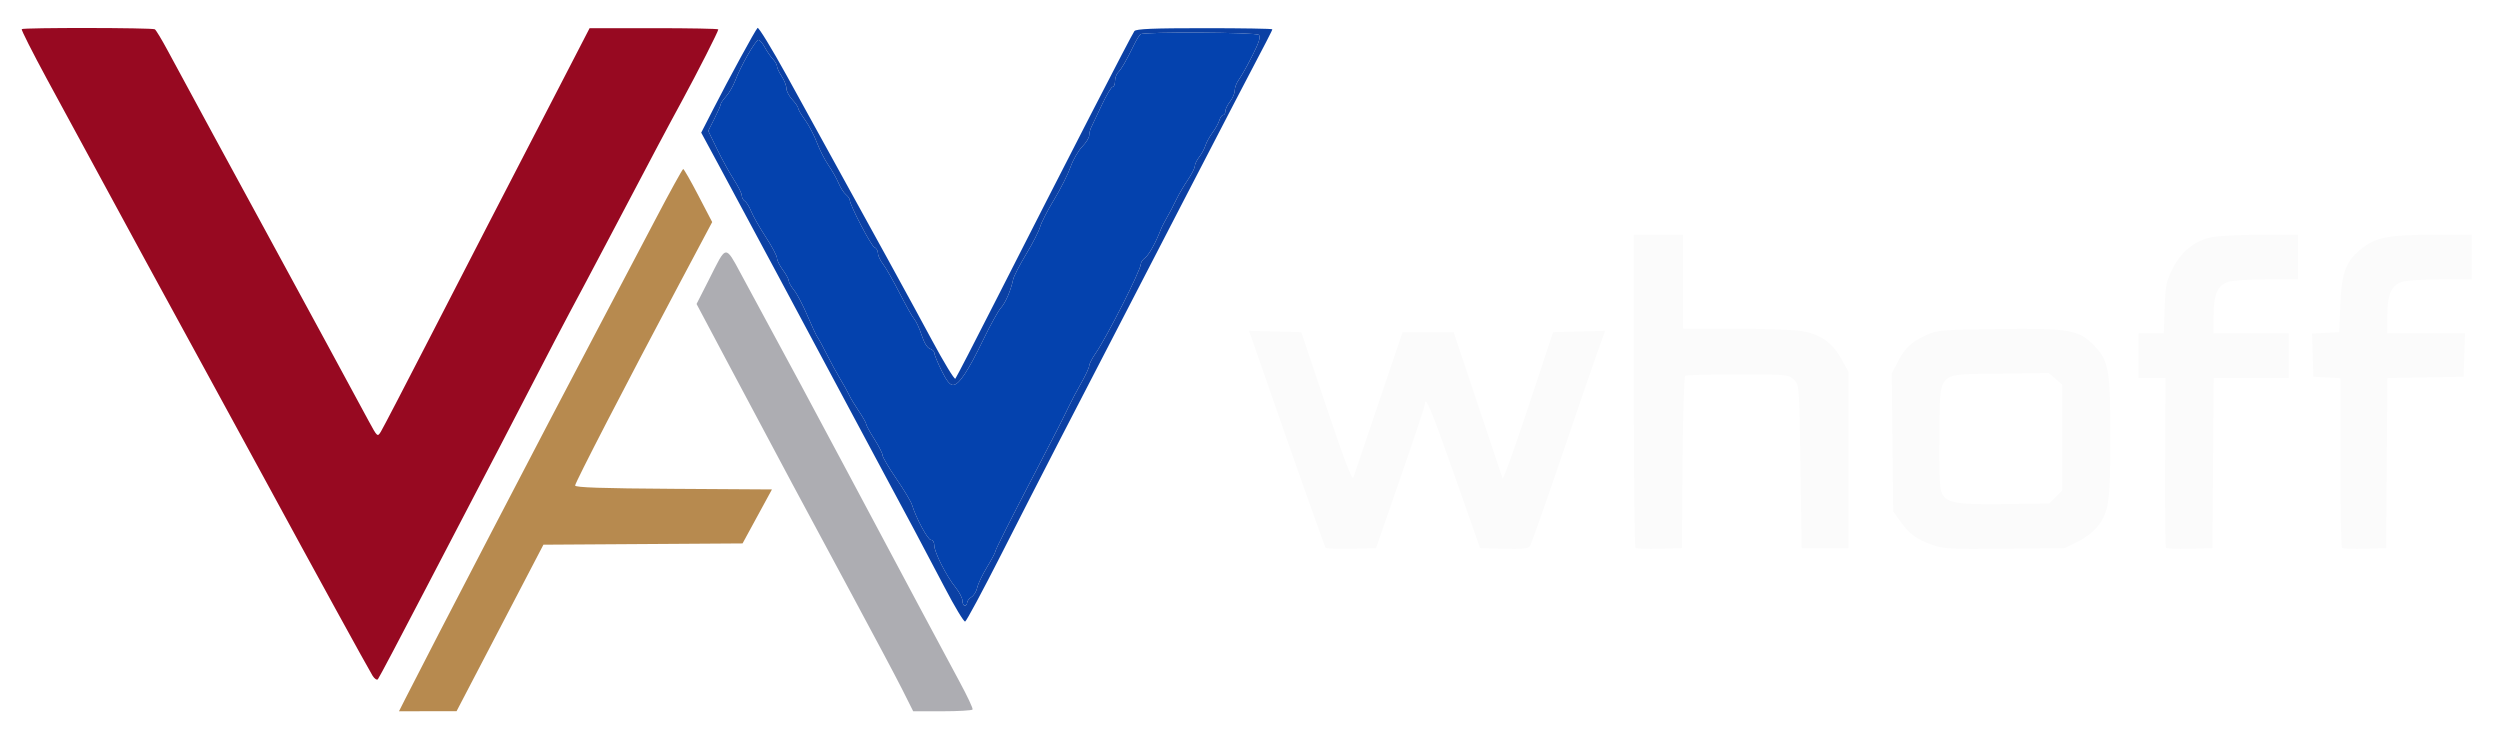
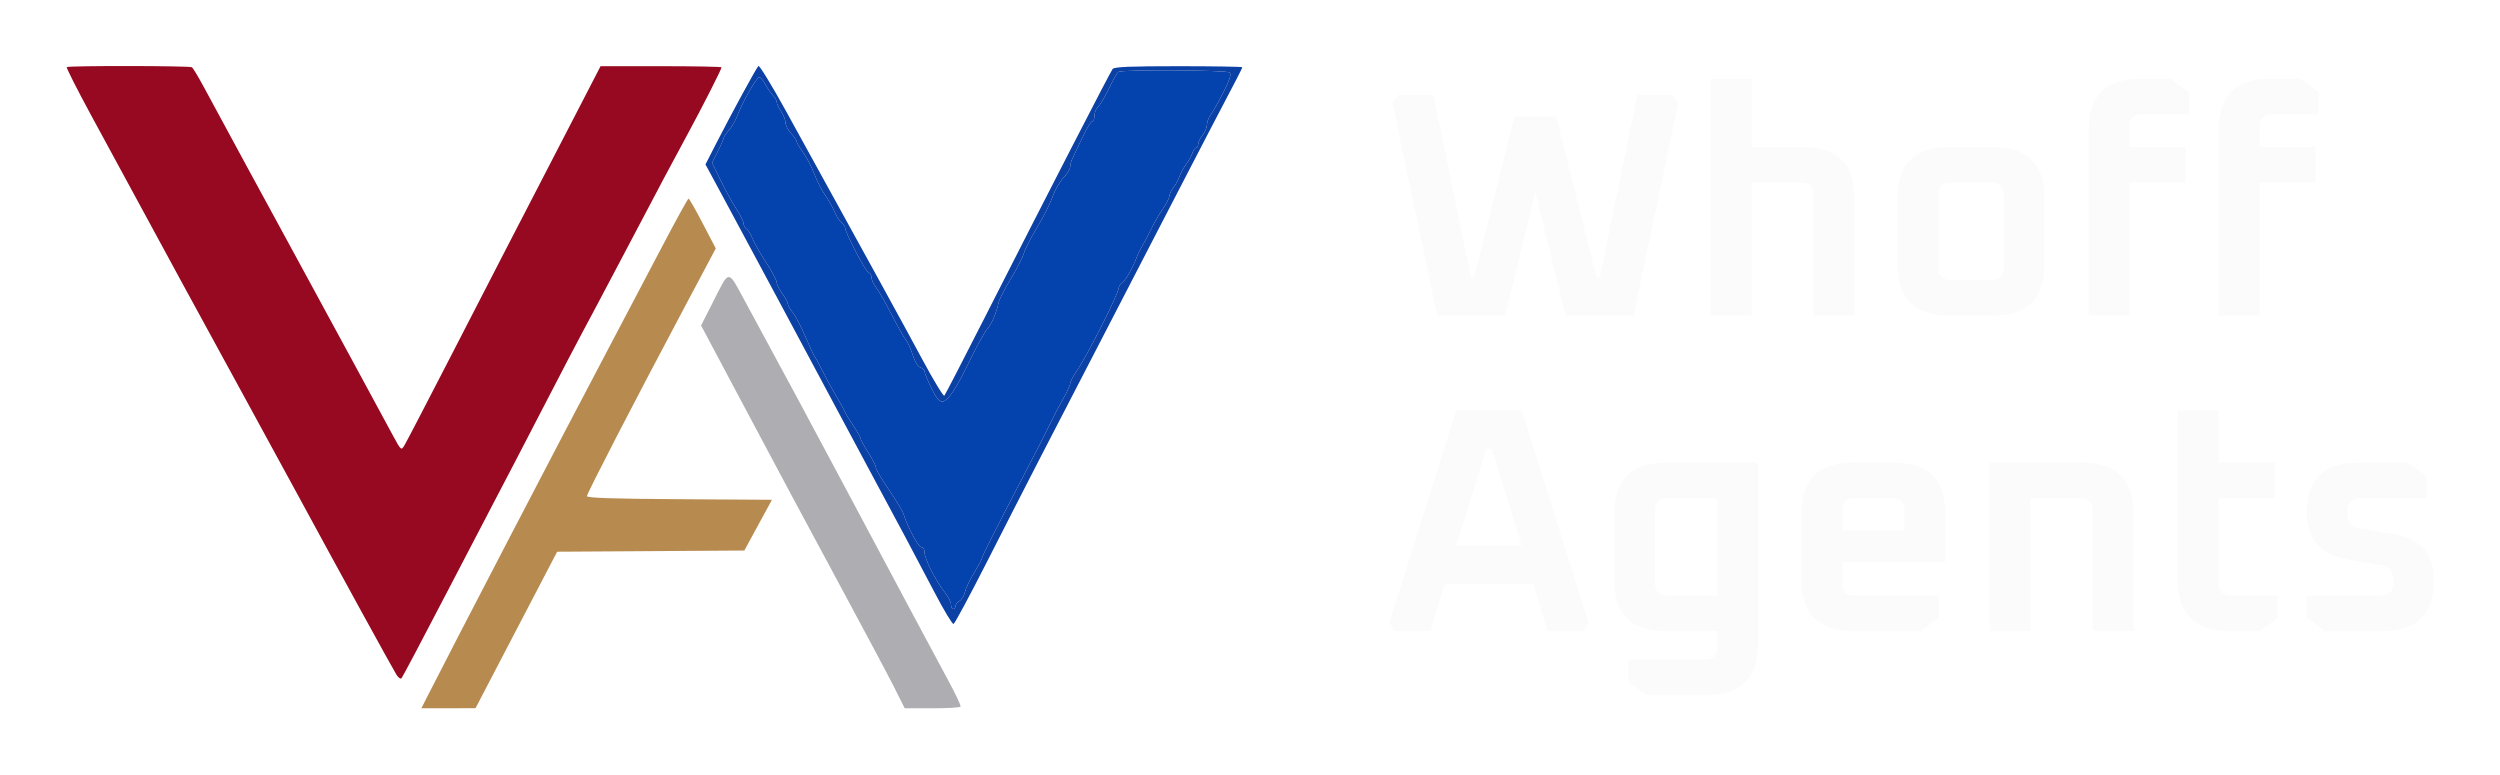
- <svg xmlns="http://www.w3.org/2000/svg" width="1065" height="315" viewBox="100 254 1065 315">
-   <g>
-     <path d="M 512.00 510.74 C512.00,511.43 511.55,512.00 511.00,512.00 C510.45,512.00 510.00,511.07 510.00,509.94 C510.00,508.81 508.67,506.22 507.03,504.19 C503.09,499.29 498.00,489.21 498.00,486.32 C498.00,484.98 497.40,484.00 496.57,484.00 C495.25,484.00 490.29,474.79 488.49,469.00 C488.06,467.62 485.08,462.66 481.86,457.96 C478.64,453.26 475.99,448.76 475.97,447.96 C475.96,447.16 474.39,444.05 472.47,441.05 C470.56,438.05 469.00,435.19 469.00,434.69 C469.00,434.20 467.60,431.72 465.90,429.20 C464.19,426.67 462.39,423.68 461.89,422.55 C461.39,421.42 459.63,418.25 457.98,415.50 C456.33,412.75 453.69,407.91 452.11,404.74 C450.53,401.58 448.81,398.43 448.30,397.74 C447.78,397.06 445.84,392.90 443.98,388.50 C442.13,384.10 439.57,379.23 438.31,377.67 C437.04,376.12 436.00,374.29 436.00,373.62 C436.00,372.94 434.88,370.86 433.50,369.00 C432.12,367.14 431.00,364.86 431.00,363.94 C431.00,363.03 428.83,358.95 426.18,354.89 C423.53,350.82 420.75,345.92 419.99,344.00 C419.24,342.08 418.03,340.14 417.31,339.70 C416.59,339.26 416.00,338.18 416.00,337.30 C416.00,336.43 414.51,333.41 412.68,330.60 C410.86,327.80 407.64,321.96 405.54,317.63 L 401.71 309.76 L 404.35 304.53 C405.81,301.65 407.00,298.92 407.00,298.45 C407.00,297.99 408.05,296.46 409.32,295.05 C410.60,293.65 412.37,290.57 413.26,288.22 C415.53,282.15 421.91,271.00 423.10,271.00 C423.64,271.00 424.86,272.42 425.80,274.16 C426.73,275.89 428.29,278.14 429.25,279.16 C430.21,280.17 431.00,281.56 431.01,282.25 C431.01,282.94 431.91,284.85 433.00,286.50 C434.09,288.15 434.99,290.45 434.99,291.60 C435.00,292.76 436.12,294.92 437.50,296.41 C438.88,297.89 440.00,299.53 440.00,300.06 C440.00,300.59 441.34,302.86 442.97,305.11 C444.60,307.37 446.86,311.69 447.99,314.71 C449.13,317.74 451.34,322.09 452.92,324.38 C454.49,326.67 456.44,330.11 457.24,332.02 C458.04,333.94 459.43,336.12 460.35,336.87 C461.26,337.63 462.00,338.67 462.00,339.19 C462.00,341.31 471.13,358.83 472.51,359.36 C473.33,359.68 474.00,360.79 474.00,361.83 C474.00,362.88 474.97,364.96 476.15,366.46 C477.33,367.97 480.52,373.54 483.22,378.85 C485.93,384.16 488.78,389.20 489.55,390.05 C490.32,390.90 491.70,393.93 492.62,396.78 C493.65,399.96 495.00,402.18 496.15,402.55 C497.17,402.87 498.00,403.67 498.00,404.33 C498.00,404.99 499.37,408.34 501.04,411.76 C503.19,416.17 504.64,418.00 505.99,418.00 C508.50,418.00 512.37,412.19 518.98,398.50 C521.90,392.45 525.21,386.48 526.33,385.24 C528.35,383.00 530.61,377.77 531.60,373.04 C531.88,371.69 534.38,366.84 537.15,362.25 C539.92,357.67 542.59,352.43 543.09,350.62 C543.60,348.81 546.27,343.59 549.04,339.04 C551.81,334.48 554.95,328.24 556.03,325.18 C557.10,322.12 559.34,318.21 560.99,316.51 C562.65,314.80 564.00,312.63 564.00,311.69 C564.00,310.75 564.39,309.19 564.86,308.24 C565.33,307.28 567.35,303.01 569.35,298.75 C571.35,294.49 573.44,291.00 573.99,291.00 C574.55,291.00 575.00,289.91 575.00,288.57 C575.00,287.24 575.60,285.54 576.33,284.81 C577.75,283.39 579.70,280.03 583.00,273.29 C584.13,270.98 585.42,268.86 585.87,268.58 C587.67,267.47 635.14,267.74 636.27,268.87 C637.10,269.70 636.39,271.99 633.48,277.75 C631.33,282.01 628.76,286.57 627.78,287.88 C626.80,289.20 626.00,291.27 626.00,292.50 C626.00,293.73 625.10,295.87 624.00,297.27 C622.90,298.67 622.00,300.53 622.00,301.41 C622.00,302.28 621.58,303.00 621.07,303.00 C620.55,303.00 619.83,304.01 619.45,305.25 C619.08,306.49 617.76,308.85 616.53,310.50 C615.30,312.15 613.94,314.62 613.51,316.00 C613.08,317.38 611.89,319.57 610.86,320.88 C609.84,322.20 609.00,323.93 609.00,324.74 C609.00,325.55 607.64,328.22 605.98,330.68 C604.32,333.15 602.29,336.59 601.46,338.33 C600.12,341.17 598.31,344.59 595.83,349.00 C595.37,349.83 594.73,351.17 594.41,352.00 C592.37,357.33 589.38,362.69 587.82,363.81 C586.82,364.53 586.00,365.72 586.00,366.46 C586.00,369.02 571.60,397.46 566.75,404.48 C565.24,406.67 564.00,409.07 564.00,409.81 C564.00,410.56 562.54,413.73 560.75,416.87 C558.96,420.00 556.54,424.58 555.37,427.04 C553.02,431.97 549.15,439.58 541.54,454.17 C530.31,475.72 524.00,488.24 524.00,488.98 C524.00,489.41 522.40,492.40 520.44,495.63 C518.49,498.86 516.62,502.77 516.30,504.33 C515.98,505.89 514.88,507.68 513.86,508.32 C512.84,508.96 512.00,510.05 512.00,510.74 Z" fill="rgb(4,66,174)" />
-     <path d="M 502.44 504.30 C495.11,490.26 483.27,468.01 476.74,456.00 C475.10,452.98 468.47,440.60 462.01,428.50 C446.81,400.00 415.33,341.27 406.01,324.01 L 398.72 310.51 L 403.84 300.51 C410.64,287.22 421.73,266.87 422.72,265.89 C423.15,265.46 428.76,274.65 435.19,286.30 C475.71,359.80 488.68,383.42 496.95,398.82 C502.07,408.35 506.58,415.78 506.98,415.32 C507.38,414.87 515.59,398.98 525.23,380.00 C553.92,323.51 582.18,268.59 583.25,267.25 C584.00,266.30 591.22,266.00 613.12,266.00 C629.01,266.00 642.00,266.22 642.00,266.48 C642.00,266.93 640.30,270.22 625.99,297.50 C622.81,303.55 613.36,321.77 604.99,338.00 C596.61,354.23 586.61,373.58 582.75,381.00 C556.11,432.32 542.60,458.55 526.37,490.48 C518.54,505.86 511.70,518.60 511.15,518.78 C510.61,518.96 506.69,512.45 502.44,504.30 ZM 512.00 510.74 C512.00,510.05 512.84,508.96 513.86,508.32 C514.88,507.68 515.98,505.89 516.30,504.33 C516.62,502.77 518.49,498.86 520.44,495.63 C522.40,492.40 524.00,489.41 524.00,488.98 C524.00,488.24 530.31,475.72 541.54,454.17 C549.15,439.58 553.02,431.97 555.37,427.04 C556.54,424.58 558.96,420.00 560.75,416.87 C562.54,413.73 564.00,410.56 564.00,409.81 C564.00,409.07 565.24,406.67 566.75,404.48 C571.60,397.46 586.00,369.02 586.00,366.46 C586.00,365.72 586.82,364.53 587.82,363.81 C589.38,362.69 592.37,357.33 594.41,352.00 C594.73,351.17 595.37,349.83 595.83,349.00 C598.31,344.59 600.12,341.17 601.46,338.33 C602.29,336.59 604.32,333.15 605.98,330.68 C607.64,328.22 609.00,325.55 609.00,324.74 C609.00,323.93 609.84,322.20 610.86,320.88 C611.89,319.57 613.08,317.38 613.51,316.00 C613.94,314.62 615.30,312.15 616.53,310.50 C617.76,308.85 619.08,306.49 619.45,305.25 C619.83,304.01 620.55,303.00 621.07,303.00 C621.58,303.00 622.00,302.28 622.00,301.41 C622.00,300.53 622.90,298.67 624.00,297.27 C625.10,295.87 626.00,293.73 626.00,292.50 C626.00,291.27 626.80,289.20 627.78,287.88 C628.76,286.57 631.33,282.01 633.48,277.75 C636.39,271.99 637.10,269.70 636.27,268.87 C635.14,267.74 587.67,267.47 585.87,268.58 C585.42,268.86 584.13,270.98 583.00,273.29 C579.70,280.03 577.75,283.39 576.33,284.81 C575.60,285.54 575.00,287.24 575.00,288.57 C575.00,289.91 574.55,291.00 573.99,291.00 C573.44,291.00 571.35,294.49 569.35,298.75 C567.35,303.01 565.33,307.28 564.86,308.24 C564.39,309.19 564.00,310.75 564.00,311.69 C564.00,312.63 562.65,314.80 560.99,316.51 C559.34,318.21 557.10,322.12 556.03,325.18 C554.95,328.24 551.81,334.48 549.04,339.04 C546.27,343.59 543.60,348.81 543.09,350.62 C542.59,352.43 539.92,357.67 537.15,362.25 C534.38,366.84 531.88,371.69 531.60,373.04 C530.61,377.77 528.35,383.00 526.33,385.24 C525.21,386.48 521.90,392.45 518.98,398.50 C512.37,412.19 508.50,418.00 505.99,418.00 C504.64,418.00 503.19,416.17 501.04,411.76 C499.37,408.34 498.00,404.99 498.00,404.33 C498.00,403.67 497.17,402.87 496.15,402.55 C495.00,402.18 493.65,399.96 492.62,396.78 C491.70,393.93 490.32,390.90 489.55,390.05 C488.78,389.20 485.93,384.16 483.22,378.85 C480.52,373.54 477.33,367.97 476.15,366.46 C474.97,364.96 474.00,362.88 474.00,361.83 C474.00,360.79 473.33,359.68 472.51,359.36 C471.13,358.83 462.00,341.31 462.00,339.19 C462.00,338.67 461.26,337.63 460.35,336.87 C459.43,336.12 458.04,333.94 457.24,332.02 C456.44,330.11 454.49,326.67 452.92,324.38 C451.34,322.09 449.13,317.74 447.99,314.71 C446.86,311.69 444.60,307.37 442.97,305.11 C441.34,302.86 440.00,300.59 440.00,300.06 C440.00,299.53 438.88,297.89 437.50,296.41 C436.12,294.92 435.00,292.76 434.99,291.60 C434.99,290.45 434.09,288.15 433.00,286.50 C431.91,284.85 431.01,282.94 431.01,282.25 C431.00,281.56 430.21,280.17 429.25,279.16 C428.29,278.14 426.73,275.89 425.80,274.16 C424.86,272.42 423.64,271.00 423.10,271.00 C421.91,271.00 415.53,282.15 413.26,288.22 C412.37,290.57 410.60,293.65 409.32,295.05 C408.05,296.46 407.00,297.99 407.00,298.45 C407.00,298.92 405.81,301.65 404.35,304.53 L 401.71 309.76 L 405.54 317.63 C407.64,321.96 410.86,327.80 412.68,330.60 C414.51,333.41 416.00,336.43 416.00,337.30 C416.00,338.18 416.59,339.26 417.31,339.70 C418.03,340.14 419.24,342.08 419.99,344.00 C420.75,345.92 423.53,350.82 426.18,354.89 C428.83,358.95 431.00,363.03 431.00,363.94 C431.00,364.86 432.12,367.14 433.50,369.00 C434.88,370.86 436.00,372.94 436.00,373.62 C436.00,374.29 437.04,376.12 438.31,377.67 C439.57,379.23 442.13,384.10 443.98,388.50 C445.84,392.90 447.78,397.06 448.30,397.74 C448.81,398.43 450.53,401.58 452.11,404.74 C453.69,407.91 456.33,412.75 457.98,415.50 C459.63,418.25 461.39,421.42 461.89,422.55 C462.39,423.68 464.19,426.67 465.90,429.20 C467.60,431.72 469.00,434.20 469.00,434.69 C469.00,435.19 470.56,438.05 472.47,441.05 C474.39,444.05 475.96,447.16 475.97,447.96 C475.99,448.76 478.64,453.26 481.86,457.96 C485.08,462.66 488.06,467.62 488.49,469.00 C490.29,474.79 495.25,484.00 496.57,484.00 C497.40,484.00 498.00,484.98 498.00,486.32 C498.00,489.21 503.09,499.29 507.03,504.19 C508.67,506.22 510.00,508.81 510.00,509.94 C510.00,511.07 510.45,512.00 511.00,512.00 C511.55,512.00 512.00,511.43 512.00,510.74 Z" fill="rgb(11,64,164)" />
-     <path d="M 258.72 541.86 C256.78,538.72 233.07,495.52 213.52,459.50 C204.86,443.55 194.07,423.75 189.53,415.50 C177.76,394.10 150.63,344.22 120.01,287.71 C113.82,276.27 108.98,266.69 109.25,266.41 C109.94,265.72 164.84,265.79 165.96,266.48 C166.45,266.78 168.84,270.73 171.28,275.26 C179.57,290.66 201.70,331.43 213.21,352.50 C219.52,364.05 231.13,385.42 239.01,400.00 C246.89,414.58 255.02,429.59 257.07,433.37 C260.76,440.18 260.81,440.22 262.26,437.87 C263.07,436.57 272.52,418.40 283.27,397.50 C294.02,376.60 305.15,355.00 308.00,349.50 C313.20,339.49 320.38,325.61 340.45,286.75 L 351.17 266.00 L 378.58 266.00 C393.66,266.00 406.00,266.23 406.00,266.52 C406.00,267.36 397.25,284.59 390.51,297.00 C383.45,310.00 380.12,316.28 359.73,355.00 C351.76,370.12 344.12,384.52 342.75,387.00 C341.38,389.48 333.40,404.77 325.01,421.00 C316.62,437.23 307.85,454.10 305.51,458.50 C303.18,462.90 292.38,483.60 281.52,504.50 C270.66,525.40 261.41,542.89 260.98,543.36 C260.54,543.83 259.53,543.15 258.72,541.86 Z" fill="rgb(151,9,33)" />
-     <path d="M 484.38 547.75 C481.82,542.66 472.08,524.33 462.73,507.00 C444.61,473.43 431.38,448.72 410.01,408.50 L 396.73 383.50 L 401.82 373.50 C405.85,365.57 407.53,361.59 409.27,361.56 C410.76,361.54 412.29,364.41 415.37,370.17 C415.93,371.22 416.54,372.36 417.22,373.60 C438.21,412.36 445.02,425.02 460.46,454.00 C487.95,505.60 502.51,532.85 508.81,544.50 C512.09,550.55 514.57,555.84 514.32,556.25 C514.08,556.66 508.29,557.00 501.45,557.00 L 489.02 557.00 Z" fill="rgb(173,173,178)" />
-     <path d="M 272.62 551.75 C283.91,529.46 332.16,436.73 354.46,394.50 C361.72,380.75 372.79,359.71 379.07,347.75 C385.34,335.79 390.74,326.00 391.05,326.00 C391.36,326.00 394.27,331.08 397.50,337.30 L 403.39 348.60 L 389.33 375.05 C366.50,417.98 345.00,459.60 345.00,460.83 C345.00,461.67 356.18,462.05 386.92,462.24 L 428.85 462.50 L 422.59 474.00 L 416.33 485.50 L 373.91 485.77 L 331.50 486.04 L 313.00 521.50 L 294.50 556.96 L 282.23 556.98 L 269.97 557.00 Z" fill="rgb(183,138,79)" />
-     <path d="M 664.67 487.27 C664.19,486.50 649.49,445.01 640.54,419.13 C638.13,412.19 635.24,403.90 634.12,400.72 L 632.09 394.94 L 643.21 395.22 L 654.34 395.50 L 665.10 427.50 C672.47,449.42 676.07,458.87 676.52,457.50 C676.89,456.40 681.75,442.00 687.34,425.50 L 697.50 395.50 L 708.37 395.50 L 719.25 395.50 L 729.46 426.00 C735.08,442.77 739.87,457.09 740.11,457.81 C740.35,458.53 745.28,444.81 751.08,427.31 L 761.62 395.50 L 772.70 395.22 L 783.77 394.94 L 780.44 404.22 C778.61,409.32 771.61,429.70 764.89,449.50 C758.16,469.30 752.22,486.08 751.68,486.78 C750.97,487.71 747.92,487.99 740.61,487.78 L 730.52 487.50 L 719.53 456.25 C709.78,428.54 707.00,421.89 707.00,426.25 C707.00,426.94 702.32,441.00 696.59,457.50 L 686.19 487.50 L 675.67 487.78 C669.89,487.94 664.94,487.71 664.67,487.27 ZM 796.70 487.37 C796.32,486.98 796.00,456.82 796.00,420.33 L 796.00 354.00 L 806.50 354.00 L 817.00 354.00 L 817.00 374.00 L 817.00 394.00 L 838.75 394.02 C850.71,394.03 863.40,394.46 866.95,394.97 C875.28,396.18 880.51,399.77 884.50,407.03 L 887.50 412.50 L 887.50 450.00 L 887.50 487.50 L 877.50 487.50 L 867.50 487.50 L 867.00 452.78 C866.50,418.28 866.49,418.04 864.22,415.78 C861.99,413.55 861.48,413.50 840.38,413.50 C828.52,413.50 818.42,413.75 817.92,414.05 C817.43,414.36 816.91,430.89 816.76,451.05 L 816.50 487.50 L 806.95 487.78 C801.70,487.94 797.09,487.75 796.70,487.37 ZM 923.15 486.13 C916.44,483.76 913.30,481.45 909.50,476.07 L 906.50 471.83 L 906.19 442.49 L 905.89 413.15 L 908.35 408.33 C911.40,402.33 914.13,399.74 920.51,396.80 C925.24,394.62 926.86,394.48 951.24,394.18 C981.61,393.79 985.54,394.46 992.04,401.16 C998.35,407.66 999.00,411.36 999.00,440.52 C999.00,467.93 998.42,471.97 993.53,478.37 C992.01,480.36 988.29,483.18 985.15,484.73 L 979.50 487.50 L 954.00 487.76 C931.12,488.00 927.95,487.83 923.15,486.13 ZM 975.73 465.73 L 978.50 462.95 L 978.50 440.39 L 978.50 417.83 L 975.63 415.36 L 972.76 412.89 L 951.91 413.19 C924.27,413.60 926.60,411.24 926.20,439.32 C926.01,452.46 926.29,461.64 926.94,463.34 C928.82,468.29 932.38,469.01 953.73,468.74 L 972.96 468.50 L 975.73 465.73 ZM 1022.67 487.28 C1022.40,486.85 1022.26,470.40 1022.34,450.74 L 1022.50 415.00 L 1016.75 415.00 L 1011.00 415.00 L 1011.00 405.50 L 1011.00 396.00 L 1016.39 396.00 L 1021.78 396.00 L 1022.15 385.24 C1022.47,375.71 1022.86,373.80 1025.51,368.49 C1029.12,361.25 1034.81,356.64 1042.01,355.09 C1044.81,354.49 1054.28,354.00 1063.05,354.00 L 1079.00 354.00 L 1079.00 363.50 L 1079.00 373.00 L 1065.65 373.00 C1058.31,373.00 1050.87,373.50 1049.12,374.11 C1044.62,375.68 1043.00,379.48 1043.00,388.45 L 1043.00 396.00 L 1059.00 396.00 L 1075.00 396.00 L 1075.00 405.50 L 1075.00 415.00 L 1059.01 415.00 L 1043.02 415.00 L 1042.76 451.25 L 1042.50 487.50 L 1032.83 487.79 C1027.51,487.94 1022.94,487.71 1022.67,487.28 ZM 1097.70 487.37 C1097.32,486.98 1097.00,470.56 1097.00,450.88 L 1097.00 415.10 L 1091.25 414.80 L 1085.50 414.50 L 1085.21 405.30 L 1084.93 396.10 L 1090.71 395.80 L 1096.50 395.50 L 1097.00 383.50 C1097.58,369.57 1099.46,364.91 1106.71,359.39 C1112.42,355.04 1118.26,354.00 1137.05,354.00 L 1153.00 354.00 L 1153.00 363.50 L 1153.00 373.00 L 1139.65 373.00 C1132.31,373.00 1124.87,373.50 1123.12,374.11 C1118.62,375.68 1117.00,379.48 1117.00,388.45 L 1117.00 396.00 L 1133.54 396.00 L 1150.08 396.00 L 1149.79 405.25 L 1149.50 414.50 L 1133.26 414.77 L 1117.02 415.05 L 1116.76 451.27 L 1116.50 487.50 L 1107.45 487.78 C1102.47,487.94 1098.09,487.75 1097.70,487.37 Z" fill="rgb(251,251,251)" />
+ <svg xmlns="http://www.w3.org/2000/svg" width="1133" height="351" viewBox="79 236 1133 351" role="img" aria-labelledby="logo-title logo-description">
+   <g id="original-mark">
+     <g>
+       <path d="M 512.00 510.74 C512.00,511.43 511.55,512.00 511.00,512.00 C510.45,512.00 510.00,511.07 510.00,509.94 C510.00,508.81 508.67,506.22 507.03,504.19 C503.09,499.29 498.00,489.21 498.00,486.32 C498.00,484.98 497.40,484.00 496.57,484.00 C495.25,484.00 490.29,474.79 488.49,469.00 C488.06,467.62 485.08,462.66 481.86,457.96 C478.64,453.26 475.99,448.76 475.97,447.96 C475.96,447.16 474.39,444.05 472.47,441.05 C470.56,438.05 469.00,435.19 469.00,434.69 C469.00,434.20 467.60,431.72 465.90,429.20 C464.19,426.67 462.39,423.68 461.89,422.55 C461.39,421.42 459.63,418.25 457.98,415.50 C456.33,412.75 453.69,407.91 452.11,404.74 C450.53,401.58 448.81,398.43 448.30,397.74 C447.78,397.06 445.84,392.90 443.98,388.50 C442.13,384.10 439.57,379.23 438.31,377.67 C437.04,376.12 436.00,374.29 436.00,373.62 C436.00,372.94 434.88,370.86 433.50,369.00 C432.12,367.14 431.00,364.86 431.00,363.94 C431.00,363.03 428.83,358.95 426.18,354.89 C423.53,350.82 420.75,345.92 419.99,344.00 C419.24,342.08 418.03,340.14 417.31,339.70 C416.59,339.26 416.00,338.18 416.00,337.30 C416.00,336.43 414.51,333.41 412.68,330.60 C410.86,327.80 407.64,321.96 405.54,317.63 L 401.71 309.76 L 404.35 304.53 C405.81,301.65 407.00,298.92 407.00,298.45 C407.00,297.99 408.05,296.46 409.32,295.05 C410.60,293.65 412.37,290.57 413.26,288.22 C415.53,282.15 421.91,271.00 423.10,271.00 C423.64,271.00 424.86,272.42 425.80,274.16 C426.73,275.89 428.29,278.14 429.25,279.16 C430.21,280.17 431.00,281.56 431.01,282.25 C431.01,282.94 431.91,284.85 433.00,286.50 C434.09,288.15 434.99,290.45 434.99,291.60 C435.00,292.76 436.12,294.92 437.50,296.41 C438.88,297.89 440.00,299.53 440.00,300.06 C440.00,300.59 441.34,302.86 442.97,305.11 C444.60,307.37 446.86,311.69 447.99,314.71 C449.13,317.74 451.34,322.09 452.92,324.38 C454.49,326.67 456.44,330.11 457.24,332.02 C458.04,333.94 459.43,336.12 460.35,336.87 C461.26,337.63 462.00,338.67 462.00,339.19 C462.00,341.31 471.13,358.83 472.51,359.36 C473.33,359.68 474.00,360.79 474.00,361.83 C474.00,362.88 474.97,364.96 476.15,366.46 C477.33,367.97 480.52,373.54 483.22,378.85 C485.93,384.16 488.78,389.20 489.55,390.05 C490.32,390.90 491.70,393.93 492.62,396.78 C493.65,399.96 495.00,402.18 496.15,402.55 C497.17,402.87 498.00,403.67 498.00,404.33 C498.00,404.99 499.37,408.34 501.04,411.76 C503.19,416.17 504.64,418.00 505.99,418.00 C508.50,418.00 512.37,412.19 518.98,398.50 C521.90,392.45 525.21,386.48 526.33,385.24 C528.35,383.00 530.61,377.77 531.60,373.04 C531.88,371.69 534.38,366.84 537.15,362.25 C539.92,357.67 542.59,352.43 543.09,350.62 C543.60,348.81 546.27,343.59 549.04,339.04 C551.81,334.48 554.95,328.24 556.03,325.18 C557.10,322.12 559.34,318.21 560.99,316.51 C562.65,314.80 564.00,312.63 564.00,311.69 C564.00,310.75 564.39,309.19 564.86,308.24 C565.33,307.28 567.35,303.01 569.35,298.75 C571.35,294.49 573.44,291.00 573.99,291.00 C574.55,291.00 575.00,289.91 575.00,288.57 C575.00,287.24 575.60,285.54 576.33,284.81 C577.75,283.39 579.70,280.03 583.00,273.29 C584.13,270.98 585.42,268.86 585.87,268.58 C587.67,267.47 635.14,267.74 636.27,268.87 C637.10,269.70 636.39,271.99 633.48,277.75 C631.33,282.01 628.76,286.57 627.78,287.88 C626.80,289.20 626.00,291.27 626.00,292.50 C626.00,293.73 625.10,295.87 624.00,297.27 C622.90,298.67 622.00,300.53 622.00,301.41 C622.00,302.28 621.58,303.00 621.07,303.00 C620.55,303.00 619.83,304.01 619.45,305.25 C619.08,306.49 617.76,308.85 616.53,310.50 C615.30,312.15 613.94,314.62 613.51,316.00 C613.08,317.38 611.89,319.57 610.86,320.88 C609.84,322.20 609.00,323.93 609.00,324.74 C609.00,325.55 607.64,328.22 605.98,330.68 C604.32,333.15 602.29,336.59 601.46,338.33 C600.12,341.17 598.31,344.59 595.83,349.00 C595.37,349.83 594.73,351.17 594.41,352.00 C592.37,357.33 589.38,362.69 587.82,363.81 C586.82,364.53 586.00,365.72 586.00,366.46 C586.00,369.02 571.60,397.46 566.75,404.48 C565.24,406.67 564.00,409.07 564.00,409.81 C564.00,410.56 562.54,413.73 560.75,416.87 C558.96,420.00 556.54,424.58 555.37,427.04 C553.02,431.97 549.15,439.58 541.54,454.17 C530.31,475.72 524.00,488.24 524.00,488.98 C524.00,489.41 522.40,492.40 520.44,495.63 C518.49,498.86 516.62,502.77 516.30,504.33 C515.98,505.89 514.88,507.68 513.86,508.32 C512.84,508.96 512.00,510.05 512.00,510.74 Z" fill="rgb(4,66,174)" />
+       <path d="M 502.44 504.30 C495.11,490.26 483.27,468.01 476.74,456.00 C475.10,452.98 468.47,440.60 462.01,428.50 C446.81,400.00 415.33,341.27 406.01,324.01 L 398.72 310.51 L 403.84 300.51 C410.64,287.22 421.73,266.87 422.72,265.89 C423.15,265.46 428.76,274.65 435.19,286.30 C475.71,359.80 488.68,383.42 496.95,398.82 C502.07,408.35 506.58,415.78 506.98,415.32 C507.38,414.87 515.59,398.98 525.23,380.00 C553.92,323.51 582.18,268.59 583.25,267.25 C584.00,266.30 591.22,266.00 613.12,266.00 C629.01,266.00 642.00,266.22 642.00,266.48 C642.00,266.93 640.30,270.22 625.99,297.50 C622.81,303.55 613.36,321.77 604.99,338.00 C596.61,354.23 586.61,373.58 582.75,381.00 C556.11,432.32 542.60,458.55 526.37,490.48 C518.54,505.86 511.70,518.60 511.15,518.78 C510.61,518.96 506.69,512.45 502.44,504.30 ZM 512.00 510.74 C512.00,510.05 512.84,508.96 513.86,508.32 C514.88,507.68 515.98,505.89 516.30,504.33 C516.62,502.77 518.49,498.86 520.44,495.63 C522.40,492.40 524.00,489.41 524.00,488.98 C524.00,488.24 530.31,475.72 541.54,454.17 C549.15,439.58 553.02,431.97 555.37,427.04 C556.54,424.58 558.96,420.00 560.75,416.87 C562.54,413.73 564.00,410.56 564.00,409.81 C564.00,409.07 565.24,406.67 566.75,404.48 C571.60,397.46 586.00,369.02 586.00,366.46 C586.00,365.72 586.82,364.53 587.82,363.81 C589.38,362.69 592.37,357.33 594.41,352.00 C594.73,351.17 595.37,349.83 595.83,349.00 C598.31,344.59 600.12,341.17 601.46,338.33 C602.29,336.59 604.32,333.15 605.98,330.68 C607.64,328.22 609.00,325.55 609.00,324.74 C609.00,323.93 609.84,322.20 610.86,320.88 C611.89,319.57 613.08,317.38 613.51,316.00 C613.94,314.62 615.30,312.15 616.53,310.50 C617.76,308.85 619.08,306.49 619.45,305.25 C619.83,304.01 620.55,303.00 621.07,303.00 C621.58,303.00 622.00,302.28 622.00,301.41 C622.00,300.53 622.90,298.67 624.00,297.27 C625.10,295.87 626.00,293.73 626.00,292.50 C626.00,291.27 626.80,289.20 627.78,287.88 C628.76,286.57 631.33,282.01 633.48,277.75 C636.39,271.99 637.10,269.70 636.27,268.87 C635.14,267.74 587.67,267.47 585.87,268.58 C585.42,268.86 584.13,270.98 583.00,273.29 C579.70,280.03 577.75,283.39 576.33,284.81 C575.60,285.54 575.00,287.24 575.00,288.57 C575.00,289.91 574.55,291.00 573.99,291.00 C573.44,291.00 571.35,294.49 569.35,298.75 C567.35,303.01 565.33,307.28 564.86,308.24 C564.39,309.19 564.00,310.75 564.00,311.69 C564.00,312.63 562.65,314.80 560.99,316.51 C559.34,318.21 557.10,322.12 556.03,325.18 C554.95,328.24 551.81,334.48 549.04,339.04 C546.27,343.59 543.60,348.81 543.09,350.62 C542.59,352.43 539.92,357.67 537.15,362.25 C534.38,366.84 531.88,371.69 531.60,373.04 C530.61,377.77 528.35,383.00 526.33,385.24 C525.21,386.48 521.90,392.45 518.98,398.50 C512.37,412.19 508.50,418.00 505.99,418.00 C504.64,418.00 503.19,416.17 501.04,411.76 C499.37,408.34 498.00,404.99 498.00,404.33 C498.00,403.67 497.17,402.87 496.15,402.55 C495.00,402.18 493.65,399.96 492.62,396.78 C491.70,393.93 490.32,390.90 489.55,390.05 C488.78,389.20 485.93,384.16 483.22,378.85 C480.52,373.54 477.33,367.97 476.15,366.46 C474.97,364.96 474.00,362.88 474.00,361.83 C474.00,360.79 473.33,359.68 472.51,359.36 C471.13,358.83 462.00,341.31 462.00,339.19 C462.00,338.67 461.26,337.63 460.35,336.87 C459.43,336.12 458.04,333.94 457.24,332.02 C456.44,330.11 454.49,326.67 452.92,324.38 C451.34,322.09 449.13,317.74 447.99,314.71 C446.86,311.69 444.60,307.37 442.97,305.11 C441.34,302.86 440.00,300.59 440.00,300.06 C440.00,299.53 438.88,297.89 437.50,296.41 C436.12,294.92 435.00,292.76 434.99,291.60 C434.99,290.45 434.09,288.15 433.00,286.50 C431.91,284.85 431.01,282.94 431.01,282.25 C431.00,281.56 430.21,280.17 429.25,279.16 C428.29,278.14 426.73,275.89 425.80,274.16 C424.86,272.42 423.64,271.00 423.10,271.00 C421.91,271.00 415.53,282.15 413.26,288.22 C412.37,290.57 410.60,293.65 409.32,295.05 C408.05,296.46 407.00,297.99 407.00,298.45 C407.00,298.92 405.81,301.65 404.35,304.53 L 401.71 309.76 L 405.54 317.63 C407.64,321.96 410.86,327.80 412.68,330.60 C414.51,333.41 416.00,336.43 416.00,337.30 C416.00,338.18 416.59,339.26 417.31,339.70 C418.03,340.14 419.24,342.08 419.99,344.00 C420.75,345.92 423.53,350.82 426.18,354.89 C428.83,358.95 431.00,363.03 431.00,363.94 C431.00,364.86 432.12,367.14 433.50,369.00 C434.88,370.86 436.00,372.94 436.00,373.62 C436.00,374.29 437.04,376.12 438.31,377.67 C439.57,379.23 442.13,384.10 443.98,388.50 C445.84,392.90 447.78,397.06 448.30,397.74 C448.81,398.43 450.53,401.58 452.11,404.74 C453.69,407.91 456.33,412.75 457.98,415.50 C459.63,418.25 461.39,421.42 461.89,422.55 C462.39,423.68 464.19,426.67 465.90,429.20 C467.60,431.72 469.00,434.20 469.00,434.69 C469.00,435.19 470.56,438.05 472.47,441.05 C474.39,444.05 475.96,447.16 475.97,447.96 C475.99,448.76 478.64,453.26 481.86,457.96 C485.08,462.66 488.06,467.62 488.49,469.00 C490.29,474.79 495.25,484.00 496.57,484.00 C497.40,484.00 498.00,484.98 498.00,486.32 C498.00,489.21 503.09,499.29 507.03,504.19 C508.67,506.22 510.00,508.81 510.00,509.94 C510.00,511.07 510.45,512.00 511.00,512.00 C511.55,512.00 512.00,511.43 512.00,510.74 Z" fill="rgb(11,64,164)" />
+       <path d="M 258.72 541.86 C256.78,538.72 233.07,495.52 213.52,459.50 C204.86,443.55 194.07,423.75 189.53,415.50 C177.76,394.10 150.63,344.22 120.01,287.71 C113.82,276.27 108.98,266.69 109.25,266.41 C109.94,265.72 164.84,265.79 165.96,266.48 C166.45,266.78 168.84,270.73 171.28,275.26 C179.57,290.66 201.70,331.43 213.21,352.50 C219.52,364.05 231.13,385.42 239.01,400.00 C246.89,414.58 255.02,429.59 257.07,433.37 C260.76,440.18 260.81,440.22 262.26,437.87 C263.07,436.57 272.52,418.40 283.27,397.50 C294.02,376.60 305.15,355.00 308.00,349.50 C313.20,339.49 320.38,325.61 340.45,286.75 L 351.17 266.00 L 378.58 266.00 C393.66,266.00 406.00,266.23 406.00,266.52 C406.00,267.36 397.25,284.59 390.51,297.00 C383.45,310.00 380.12,316.28 359.73,355.00 C351.76,370.12 344.12,384.52 342.75,387.00 C341.38,389.48 333.40,404.77 325.01,421.00 C316.62,437.23 307.85,454.10 305.51,458.50 C303.18,462.90 292.38,483.60 281.52,504.50 C270.66,525.40 261.41,542.89 260.98,543.36 C260.54,543.83 259.53,543.15 258.72,541.86 Z" fill="rgb(151,9,33)" />
+       <path d="M 484.38 547.75 C481.82,542.66 472.08,524.33 462.73,507.00 C444.61,473.43 431.38,448.72 410.01,408.50 L 396.73 383.50 L 401.82 373.50 C405.85,365.57 407.53,361.59 409.27,361.56 C410.76,361.54 412.29,364.41 415.37,370.17 C415.93,371.22 416.54,372.36 417.22,373.60 C438.21,412.36 445.02,425.02 460.46,454.00 C487.95,505.60 502.51,532.85 508.81,544.50 C512.09,550.55 514.57,555.84 514.32,556.25 C514.08,556.66 508.29,557.00 501.45,557.00 L 489.02 557.00 Z" fill="rgb(173,173,178)" />
+       <path d="M 272.62 551.75 C283.91,529.46 332.16,436.73 354.46,394.50 C361.72,380.75 372.79,359.71 379.07,347.75 C385.34,335.79 390.74,326.00 391.05,326.00 C391.36,326.00 394.27,331.08 397.50,337.30 L 403.39 348.60 L 389.33 375.05 C366.50,417.98 345.00,459.60 345.00,460.83 C345.00,461.67 356.18,462.05 386.92,462.24 L 428.85 462.50 L 422.59 474.00 L 416.33 485.50 L 373.91 485.77 L 331.50 486.04 L 313.00 521.50 L 294.50 556.96 L 282.23 556.98 L 269.97 557.00 Z" fill="rgb(183,138,79)" />
+     </g>
+   </g>
+   <g id="wordmark" fill="#FBFBFB" aria-label="Whoff Agents">
+     <path id="Whoff" d="M4.103 -96.302 6.781 -100.05H22.59L39.604 -17.46H41.191L59.37 -90.219H78.339L96.471 -17.46H98.104L115.072 -100.05H130.881L133.559 -96.302L113.377 0.0H82.52L68.831 -55.881L55.142 0.0H24.332ZM148.263 0.0V-107.3H166.75V-76.342H190.299Q213.439 -76.342 213.439 -53.156V0.0H194.952V-54.606Q194.952 -60.247 189.311 -60.247H166.75V0.0ZM232.943 -23.186V-53.156Q232.943 -76.342 256.129 -76.342H276.429Q299.569 -76.342 299.569 -53.156V-23.186Q299.569 0.0 276.429 0.0H256.129Q232.943 0.0 232.943 -23.186ZM251.43 -21.736Q251.43 -16.095 257.071 -16.095H275.441Q281.082 -16.095 281.082 -21.736V-54.606Q281.082 -60.247 275.441 -60.247H257.071Q251.43 -60.247 251.43 -54.606ZM319.653 0.0V-84.114Q319.653 -107.3 342.839 -107.3H356.831L365.009 -101.215V-91.205H343.781Q338.14 -91.205 338.14 -85.564V-76.342H363.559V-60.247H338.14V0.0ZM378.523 0.0V-84.114Q378.523 -107.3 401.709 -107.3H415.701L423.879 -101.215V-91.205H402.651Q397.01 -91.205 397.01 -85.564V-76.342H422.429V-60.247H397.01V0.0Z" transform="translate(706 379)" />
+     <path id="Agents" d="M2.653 -3.748 32.994 -100.05H62.665L92.959 -3.748L90.524 0.0H74.378L67.946 -21.168H27.666L21.234 0.0H5.134ZM32.975 -38.628H62.684L49.098 -82.59H46.56ZM104.559 -23.186V-53.156Q104.559 -76.342 127.745 -76.342H169.781V5.814Q169.781 29 146.595 29H119.18L111.002 22.915V12.905H145.653Q151.294 12.905 151.294 7.264V0.0H127.745Q104.559 0.0 104.559 -23.186ZM123.046 -21.736Q123.046 -16.095 128.687 -16.095H151.294V-60.247H128.687Q123.046 -60.247 123.046 -54.606ZM189.443 -23.186V-53.156Q189.443 -76.342 212.629 -76.342H231.479Q254.619 -76.342 254.619 -53.156V-31.321H207.93V-21.736Q207.93 -16.095 213.571 -16.095H251.719V-6.085L243.541 0.0H212.629Q189.443 0.0 189.443 -23.186ZM207.93 -45.554H236.132V-54.606Q236.132 -60.247 230.491 -60.247H213.571Q207.93 -60.247 207.93 -54.606ZM274.703 0.0V-76.342H316.739Q339.879 -76.342 339.879 -53.156V0.0H321.392V-54.606Q321.392 -60.247 315.751 -60.247H293.19V0.0ZM359.963 -23.186V-100.05H378.45V-76.342H403.869V-60.247H378.45V-21.736Q378.45 -16.095 384.091 -16.095H405.319V-6.085L397.141 0.0H383.149Q359.963 0.0 359.963 -23.186ZM418.453 -6.085V-16.095H451.897Q457.739 -16.095 457.739 -22.431Q457.739 -28.912 452.887 -29.769L436.971 -32.422Q418.453 -35.565 418.453 -53.527Q418.453 -76.342 441.687 -76.342H464.418L472.597 -70.257V-60.247H442.633Q436.744 -60.247 436.744 -53.911Q436.744 -47.452 441.881 -46.646L457.798 -43.993Q476.077 -40.995 476.077 -22.862Q476.077 0.0 452.796 0.0H426.632Z" transform="translate(706 522)" />
  </g>
</svg>
